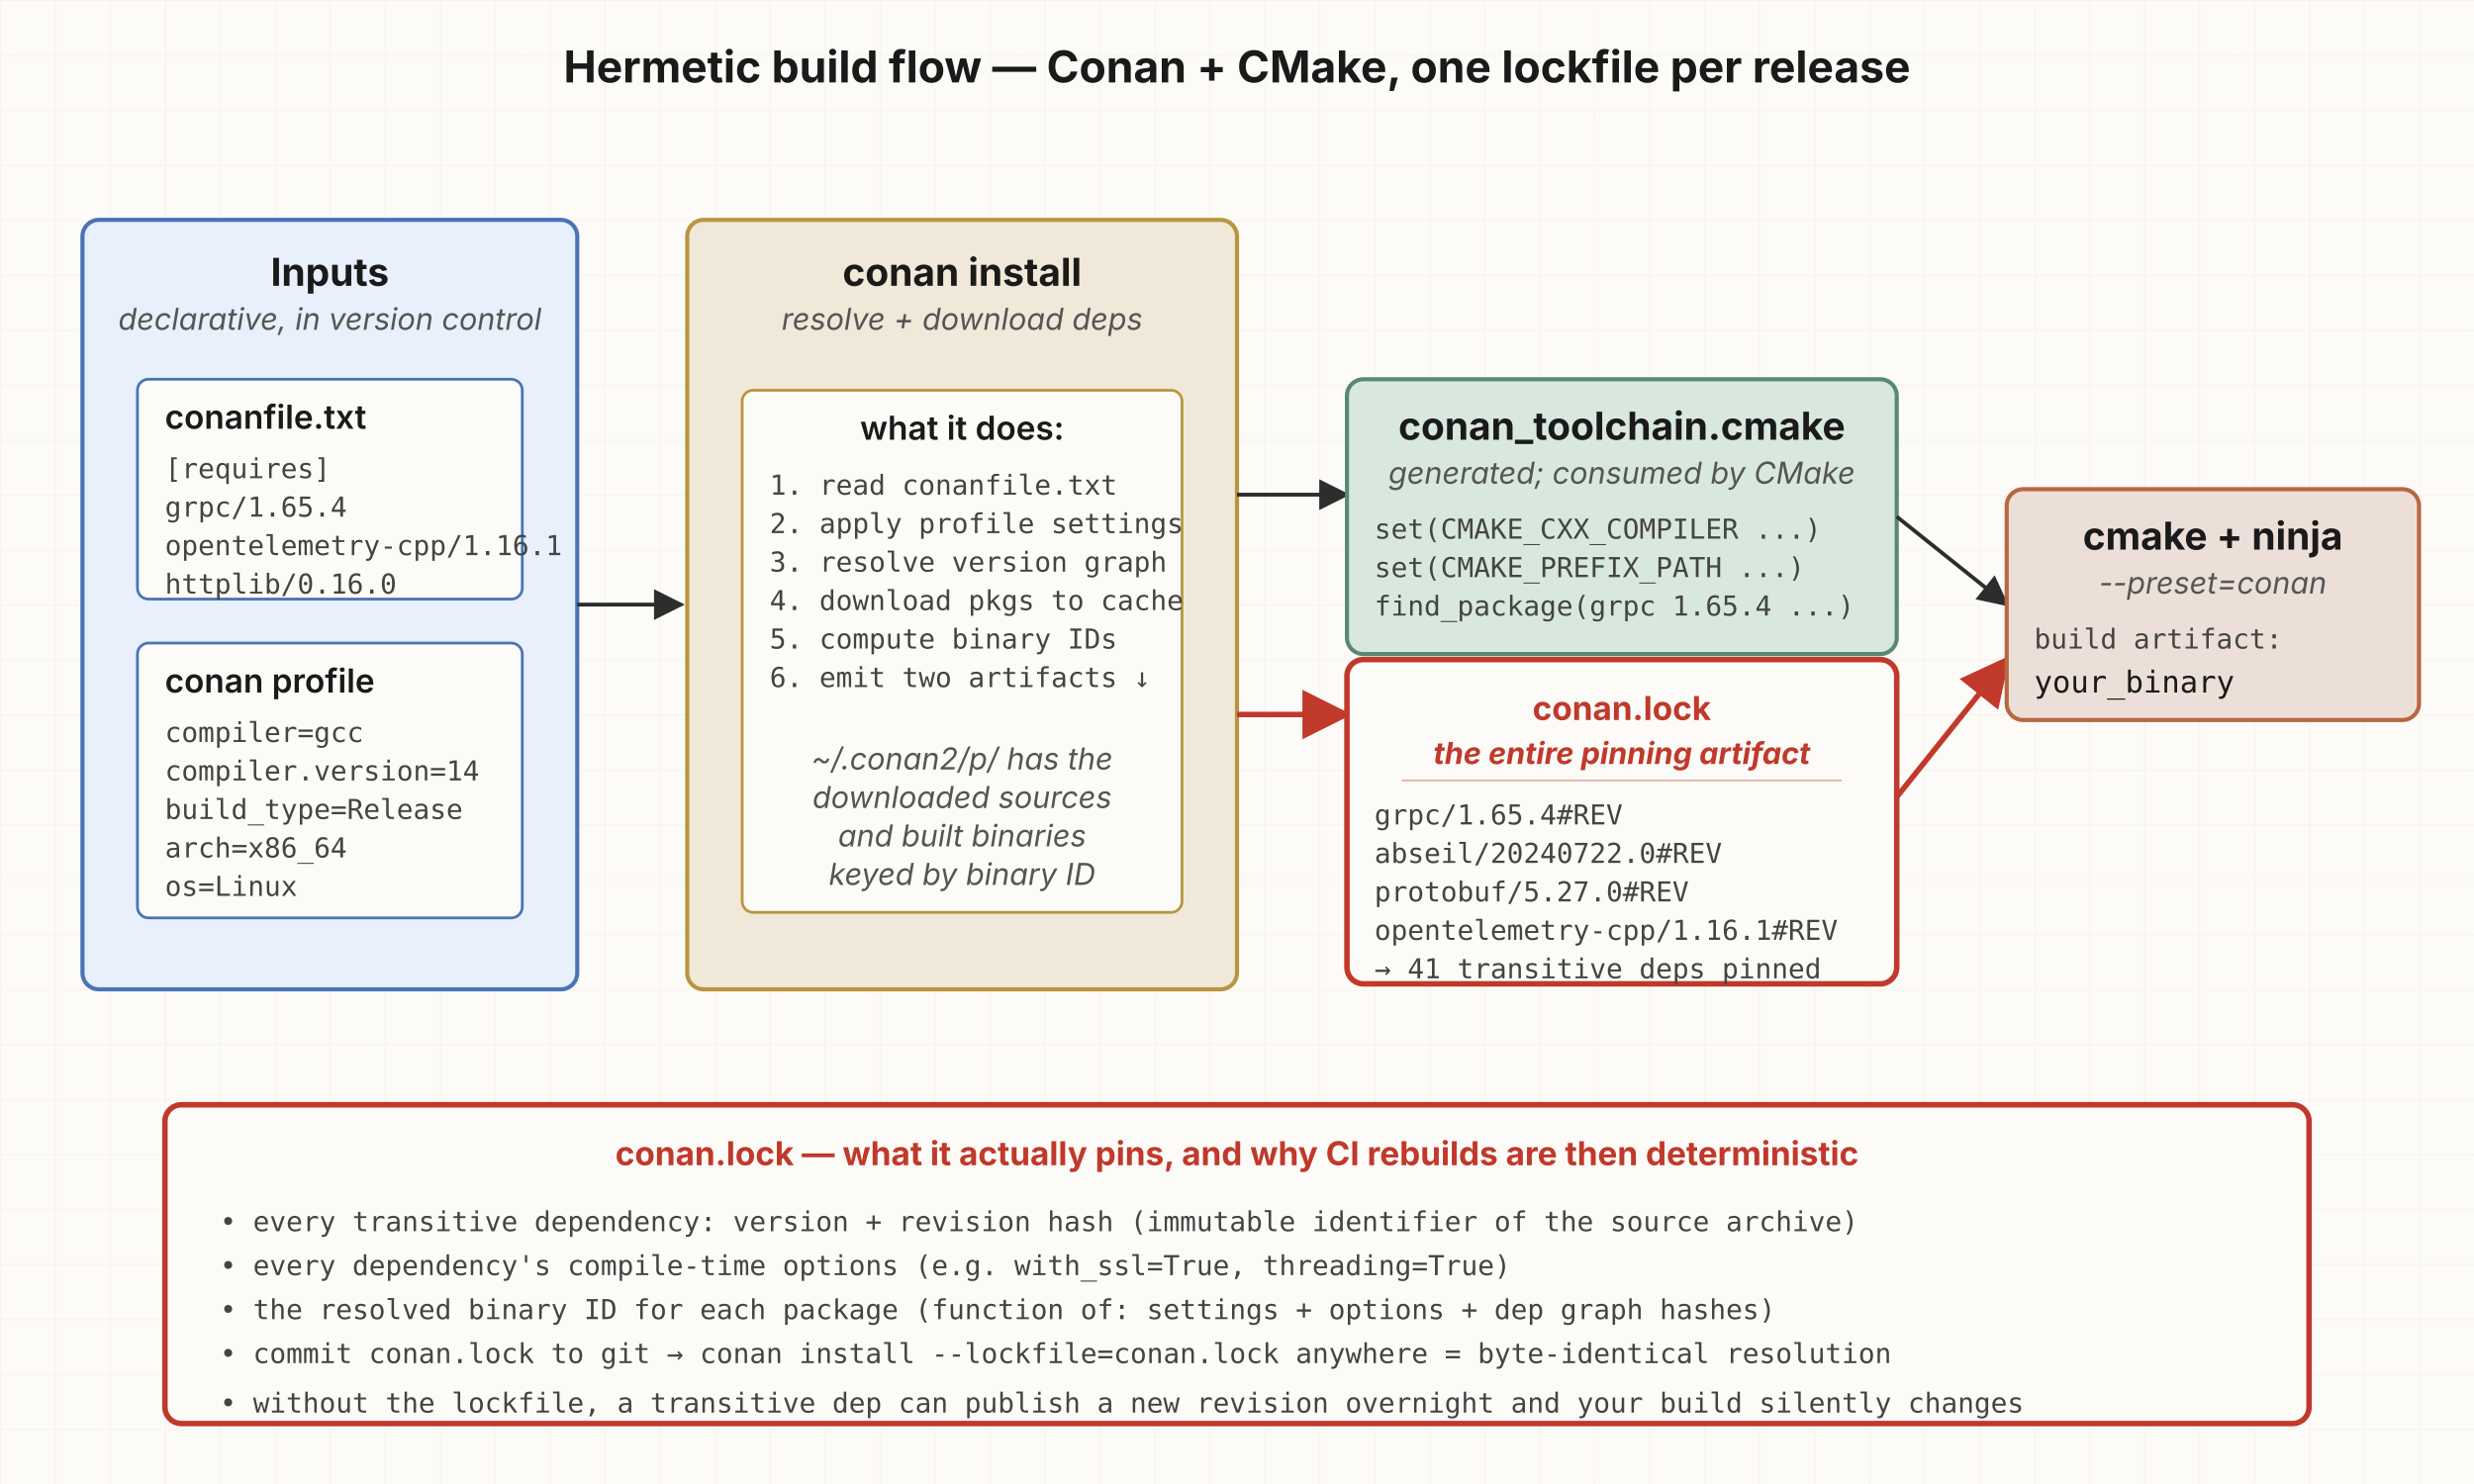
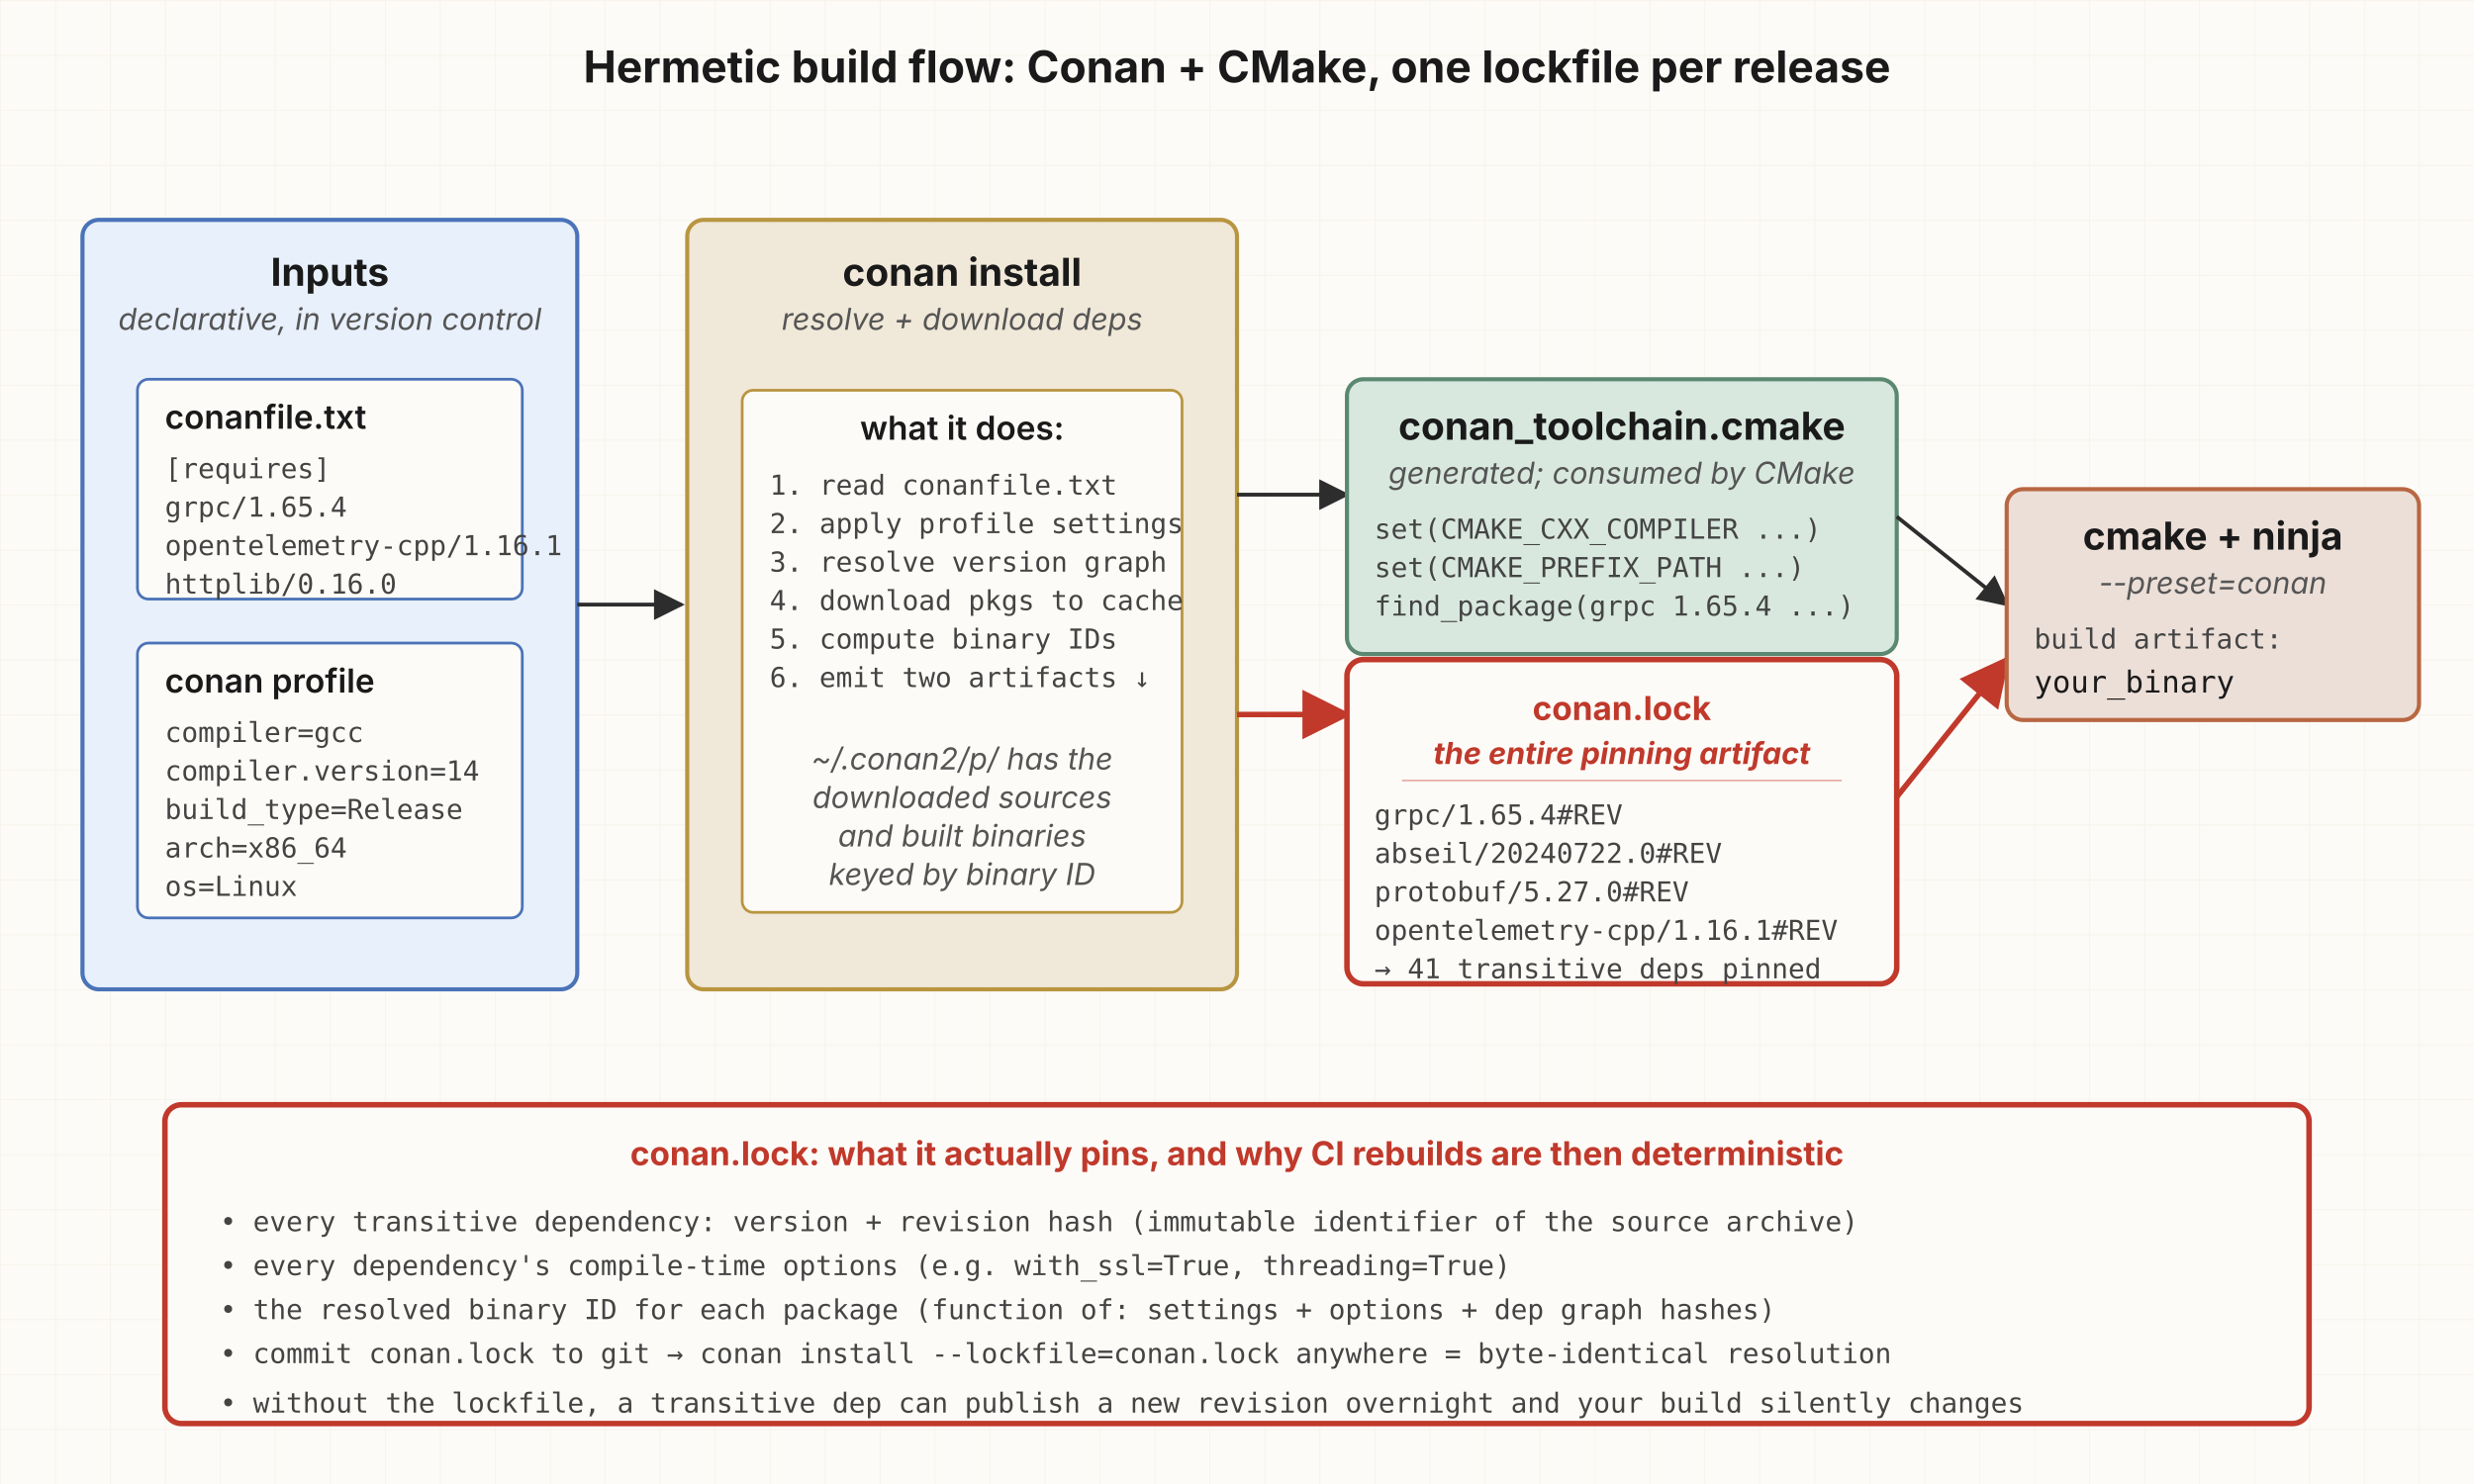
<svg xmlns="http://www.w3.org/2000/svg" viewBox="0 0 900 540" role="img" aria-label="Hermetic build flow with Conan 2.x and CMake. Inputs (conanfile.txt declaring dependencies + a conan profile describing compiler and settings) feed into conan install, which resolves dependency versions and produces two outputs: conan_toolchain.cmake (consumed by CMake) and conan.lock (the snapshot pinning every transitive dependency version and option). CMake reads the toolchain via --preset, ninja builds, producing the final binary or container image. The lockfile is the entire reproducibility mechanism and is highlighted in red.">
  <defs>
    <style>
      .bg       { fill: #fdfbf7; }
      .grid     { stroke: #e8e1d3; stroke-width: 0.5; fill: none; }
      .band     { stroke-width: 1.5; rx: 6; ry: 6; }
      .b-input  { fill: #e8f0fb; stroke: #4a73b8; }
      .b-conan  { fill: #f0e8d8; stroke: #b89540; }
      .b-cmake  { fill: #d8e8df; stroke: #5a8870; }
      .b-output { fill: #ecdfd8; stroke: #b86742; }
      .b-lock   { fill: #fdfbf7; stroke: #c0392b; stroke-width: 2; rx: 6; ry: 6; }
      .b-cell   { fill: #fdfbf7; stroke-width: 1; rx: 4; ry: 4; }
      .b-cell-i { fill: #fdfbf7; stroke: #4a73b8; stroke-width: 1; rx: 4; ry: 4; }
      .b-cell-c { fill: #fdfbf7; stroke: #b89540; stroke-width: 1; rx: 4; ry: 4; }
      .b-cell-m { fill: #fdfbf7; stroke: #5a8870; stroke-width: 1; rx: 4; ry: 4; }
      .ttl      { font: 700 14px -apple-system, system-ui, "Segoe UI", sans-serif; fill: #1a1a1a; }
      .ttl-big  { font: 700 16px -apple-system, system-ui, "Segoe UI", sans-serif; fill: #1a1a1a; }
      .lbl      { font: 600 12px -apple-system, system-ui, "Segoe UI", sans-serif; fill: #1a1a1a; }
      .mono     { font: 11px ui-monospace, "SF Mono", Menlo, Consolas, monospace; fill: #1a1a1a; }
      .mono-sm  { font: 10px ui-monospace, "SF Mono", Menlo, Consolas, monospace; fill: #444; }
      .sec      { font: italic 11px -apple-system, system-ui, "Segoe UI", sans-serif; fill: #555; }
      .arrow    { stroke: #2d2d2d; stroke-width: 1.4; fill: none; }
      .arrow-r  { stroke: #c0392b; stroke-width: 2; fill: none; }
      .accent-t { font: 700 12px -apple-system, system-ui, "Segoe UI", sans-serif; fill: #c0392b; }
      .accent-l { font: italic 700 11px -apple-system, system-ui, "Segoe UI", sans-serif; fill: #c0392b; }
    </style>
    <pattern id="grid" width="20" height="20" patternUnits="userSpaceOnUse">
      <path d="M 20 0 L 0 0 0 20" class="grid" />
    </pattern>
    <marker id="arrowhead" viewBox="0 0 10 10" refX="9" refY="5" markerUnits="strokeWidth" markerWidth="8" markerHeight="8" orient="auto">
      <path d="M 0 0 L 10 5 L 0 10 z" fill="#2d2d2d" />
    </marker>
    <marker id="arrowhead-r" viewBox="0 0 10 10" refX="9" refY="5" markerUnits="strokeWidth" markerWidth="9" markerHeight="9" orient="auto">
      <path d="M 0 0 L 10 5 L 0 10 z" fill="#c0392b" />
    </marker>
  </defs>
  <rect class="bg" width="900" height="540" />
  <rect width="900" height="540" fill="url(#grid)" opacity="0.4" />
-   <text x="450" y="30" class="ttl-big" text-anchor="middle">Hermetic build flow — Conan + CMake, one lockfile per release</text>
+   <text x="450" y="30" class="ttl-big" text-anchor="middle">Hermetic build flow: Conan + CMake, one lockfile per release</text>
  <rect class="band b-input" x="30" y="80" width="180" height="280" />
  <text x="120" y="104" class="ttl" text-anchor="middle">Inputs</text>
  <text x="120" y="120" class="sec" text-anchor="middle">declarative, in version control</text>
  <rect class="b-cell-i" x="50" y="138" width="140" height="80" />
  <text x="60" y="156" class="lbl">conanfile.txt</text>
  <text x="60" y="174" class="mono-sm">[requires]</text>
  <text x="60" y="188" class="mono-sm">grpc/1.65.4</text>
  <text x="60" y="202" class="mono-sm">opentelemetry-cpp/1.16.1</text>
  <text x="60" y="216" class="mono-sm">httplib/0.16.0</text>
  <rect class="b-cell-i" x="50" y="234" width="140" height="100" />
  <text x="60" y="252" class="lbl">conan profile</text>
  <text x="60" y="270" class="mono-sm">compiler=gcc</text>
  <text x="60" y="284" class="mono-sm">compiler.version=14</text>
  <text x="60" y="298" class="mono-sm">build_type=Release</text>
  <text x="60" y="312" class="mono-sm">arch=x86_64</text>
  <text x="60" y="326" class="mono-sm">os=Linux</text>
  <line x1="210" y1="220" x2="248" y2="220" class="arrow" marker-end="url(#arrowhead)" />
  <rect class="band b-conan" x="250" y="80" width="200" height="280" />
  <text x="350" y="104" class="ttl" text-anchor="middle">conan install</text>
  <text x="350" y="120" class="sec" text-anchor="middle">resolve + download deps</text>
  <rect class="b-cell-c" x="270" y="142" width="160" height="190" />
  <text x="350" y="160" class="lbl" text-anchor="middle">what it does:</text>
  <text x="280" y="180" class="mono-sm">1. read conanfile.txt</text>
  <text x="280" y="194" class="mono-sm">2. apply profile settings</text>
  <text x="280" y="208" class="mono-sm">3. resolve version graph</text>
  <text x="280" y="222" class="mono-sm">4. download pkgs to cache</text>
  <text x="280" y="236" class="mono-sm">5. compute binary IDs</text>
  <text x="280" y="250" class="mono-sm">6. emit two artifacts ↓</text>
  <text x="350" y="280" class="sec" text-anchor="middle">~/.conan2/p/ has the</text>
  <text x="350" y="294" class="sec" text-anchor="middle">downloaded sources</text>
  <text x="350" y="308" class="sec" text-anchor="middle">and built binaries</text>
  <text x="350" y="322" class="sec" text-anchor="middle">keyed by binary ID</text>
  <line x1="450" y1="180" x2="490" y2="180" class="arrow" marker-end="url(#arrowhead)" />
  <line x1="450" y1="260" x2="490" y2="260" class="arrow-r" marker-end="url(#arrowhead-r)" />
  <rect class="band b-cmake" x="490" y="138" width="200" height="100" />
  <text x="590" y="160" class="ttl" text-anchor="middle">conan_toolchain.cmake</text>
  <text x="590" y="176" class="sec" text-anchor="middle">generated; consumed by CMake</text>
  <text x="500" y="196" class="mono-sm">set(CMAKE_CXX_COMPILER ...)</text>
  <text x="500" y="210" class="mono-sm">set(CMAKE_PREFIX_PATH ...)</text>
  <text x="500" y="224" class="mono-sm">find_package(grpc 1.65.4 ...)</text>
  <rect class="b-lock" x="490" y="240" width="200" height="118" />
  <text x="590" y="262" class="accent-t" text-anchor="middle">conan.lock</text>
  <text x="590" y="278" class="accent-l" text-anchor="middle">the entire pinning artifact</text>
  <line x1="510" y1="284" x2="670" y2="284" stroke="#c0392b" stroke-width="0.5" opacity="0.5" />
  <text x="500" y="300" class="mono-sm">grpc/1.65.4#REV</text>
  <text x="500" y="314" class="mono-sm">  abseil/20240722.0#REV</text>
  <text x="500" y="328" class="mono-sm">  protobuf/5.27.0#REV</text>
  <text x="500" y="342" class="mono-sm">opentelemetry-cpp/1.16.1#REV</text>
  <text x="500" y="356" class="mono-sm">  → 41 transitive deps pinned</text>
  <line x1="690" y1="188" x2="730" y2="220" class="arrow" marker-end="url(#arrowhead)" />
  <line x1="690" y1="290" x2="730" y2="240" class="arrow-r" marker-end="url(#arrowhead-r)" />
  <rect class="band b-output" x="730" y="178" width="150" height="84" />
  <text x="805" y="200" class="ttl" text-anchor="middle">cmake + ninja</text>
  <text x="805" y="216" class="sec" text-anchor="middle">--preset=conan</text>
  <text x="740" y="236" class="mono-sm">build artifact:</text>
  <text x="740" y="252" class="mono">your_binary</text>
  <rect class="b-lock" x="60" y="402" width="780" height="116" />
-   <text x="450" y="424" class="accent-t" text-anchor="middle">conan.lock — what it actually pins, and why CI rebuilds are then deterministic</text>
+   <text x="450" y="424" class="accent-t" text-anchor="middle">conan.lock: what it actually pins, and why CI rebuilds are then deterministic</text>
  <text x="80" y="448" class="mono-sm">• every transitive dependency: version + revision hash (immutable identifier of the source archive)</text>
  <text x="80" y="464" class="mono-sm">• every dependency's compile-time options (e.g. with_ssl=True, threading=True)</text>
  <text x="80" y="480" class="mono-sm">• the resolved binary ID for each package (function of: settings + options + dep graph hashes)</text>
  <text x="80" y="496" class="mono-sm">• commit conan.lock to git → conan install --lockfile=conan.lock anywhere = byte-identical resolution</text>
  <text x="80" y="514" class="mono-sm">• without the lockfile, a transitive dep can publish a new revision overnight and your build silently changes</text>
</svg>
